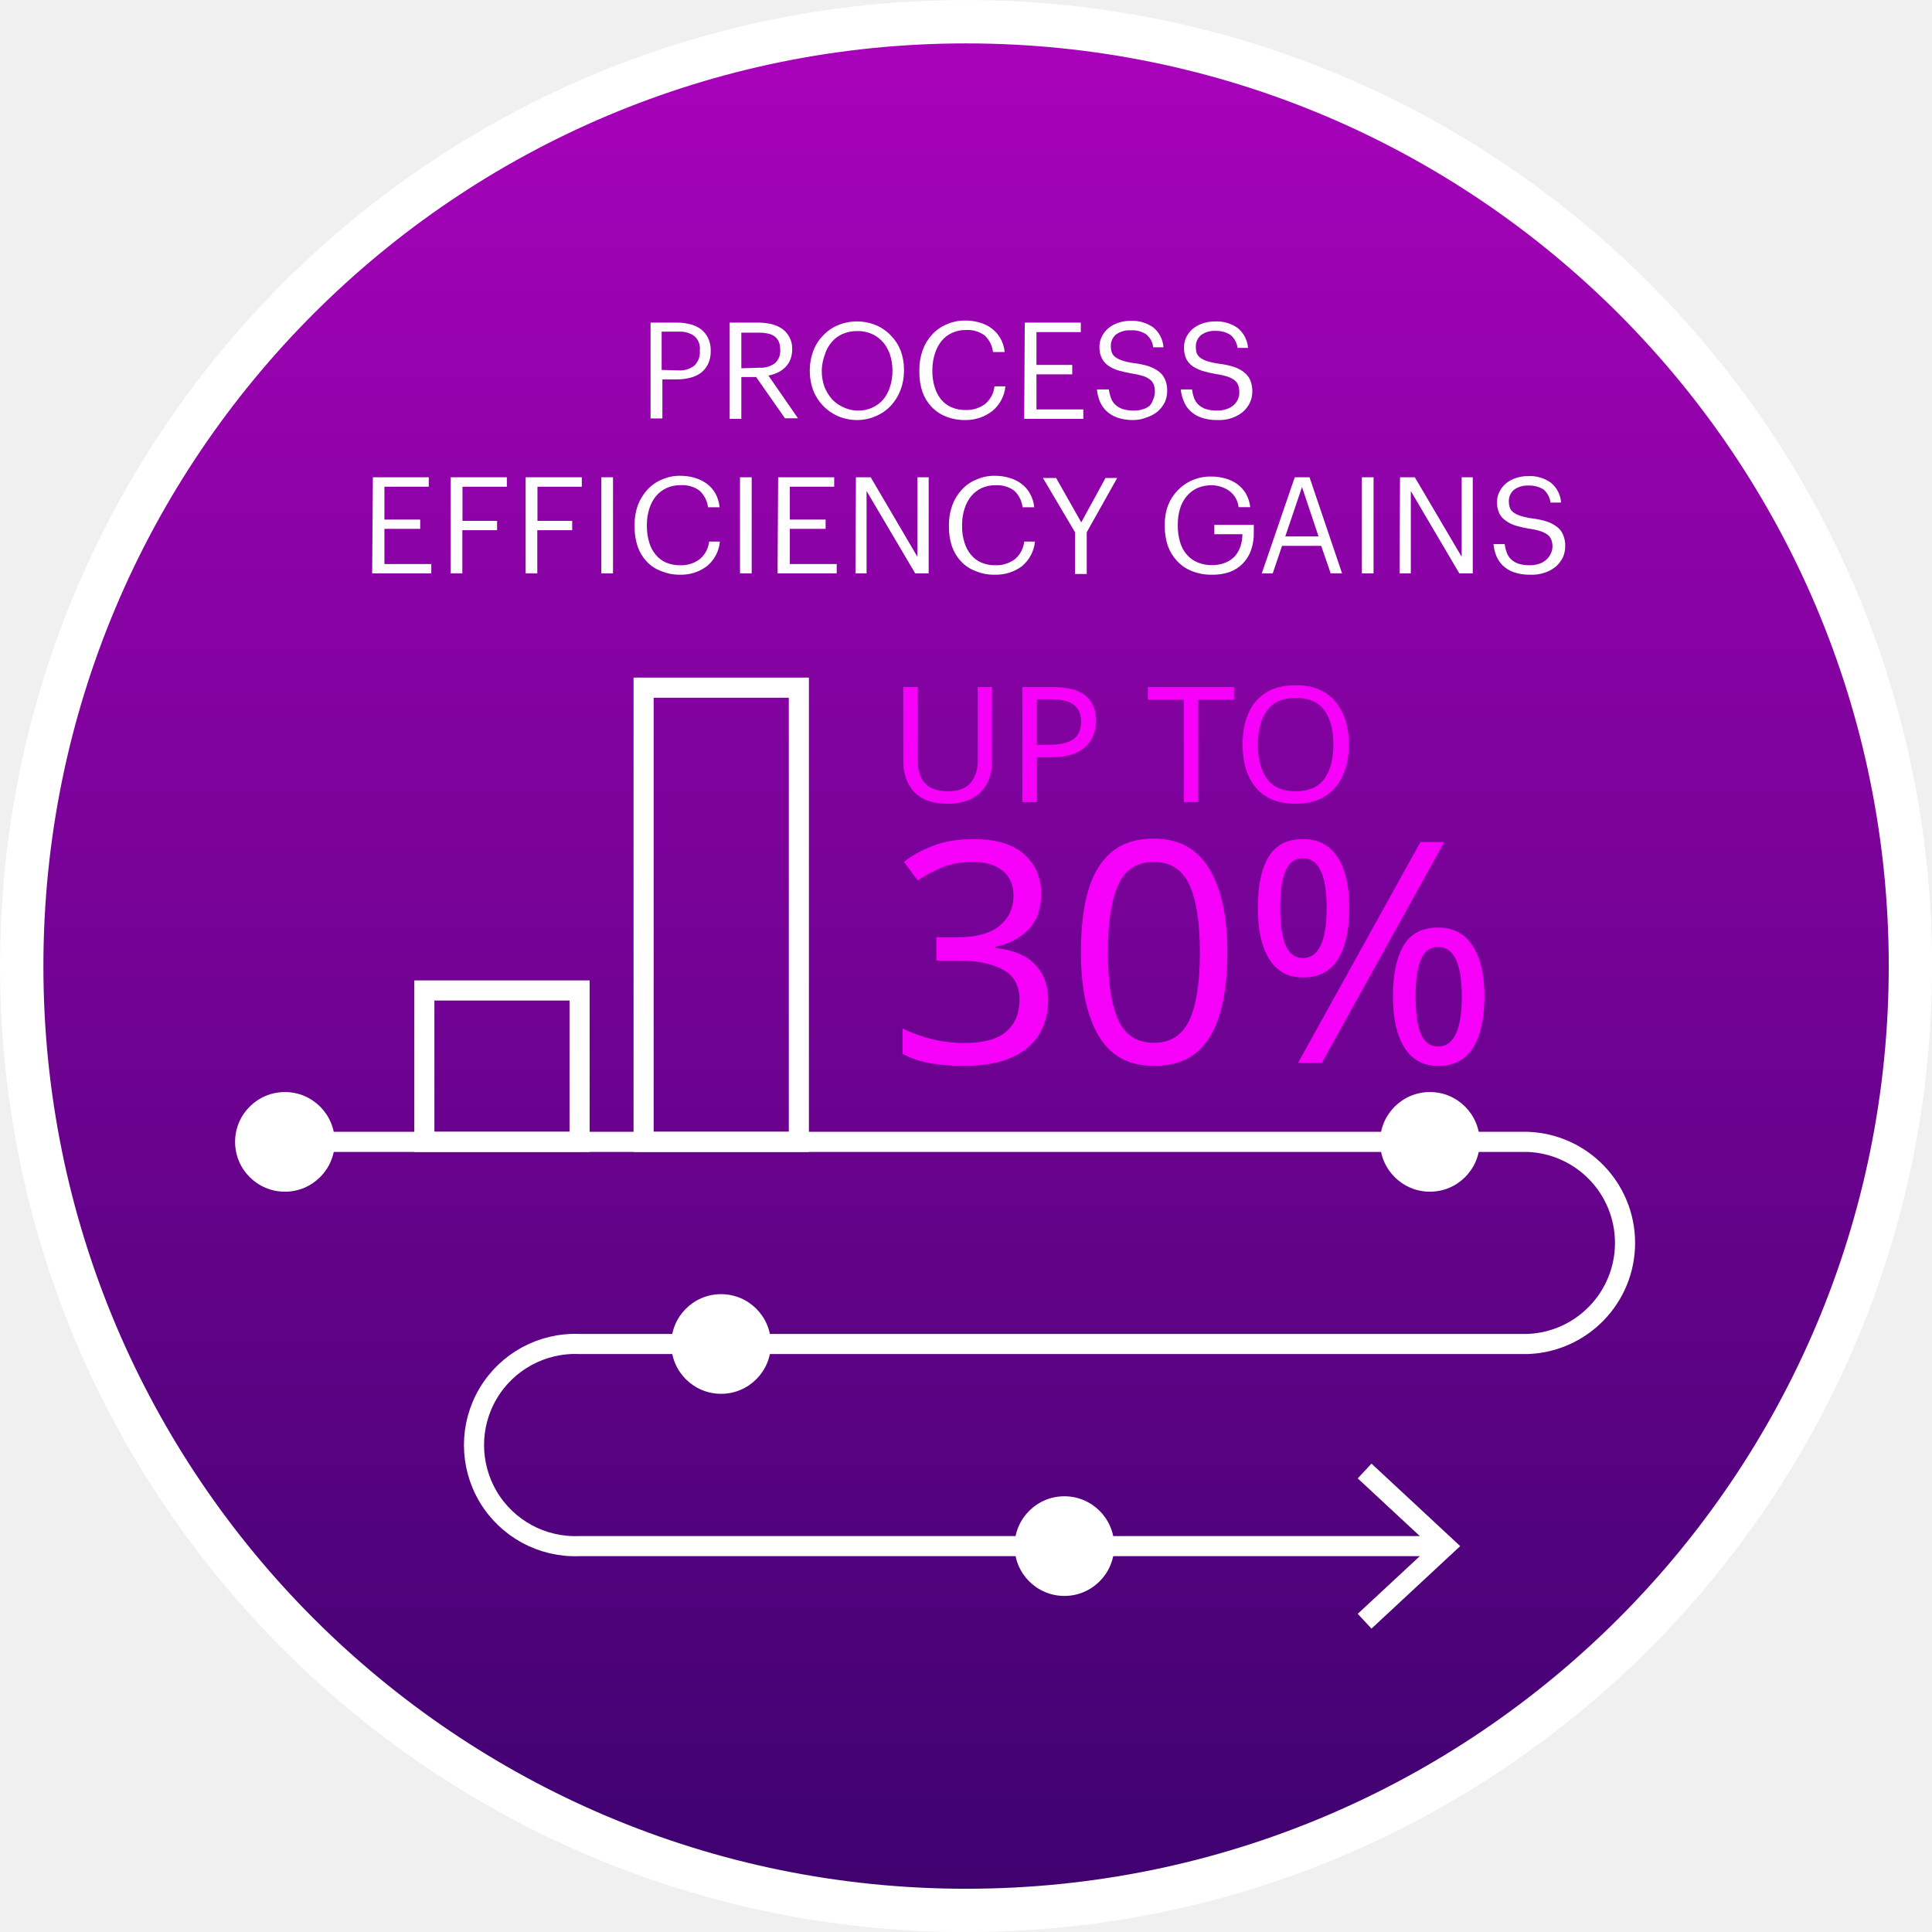
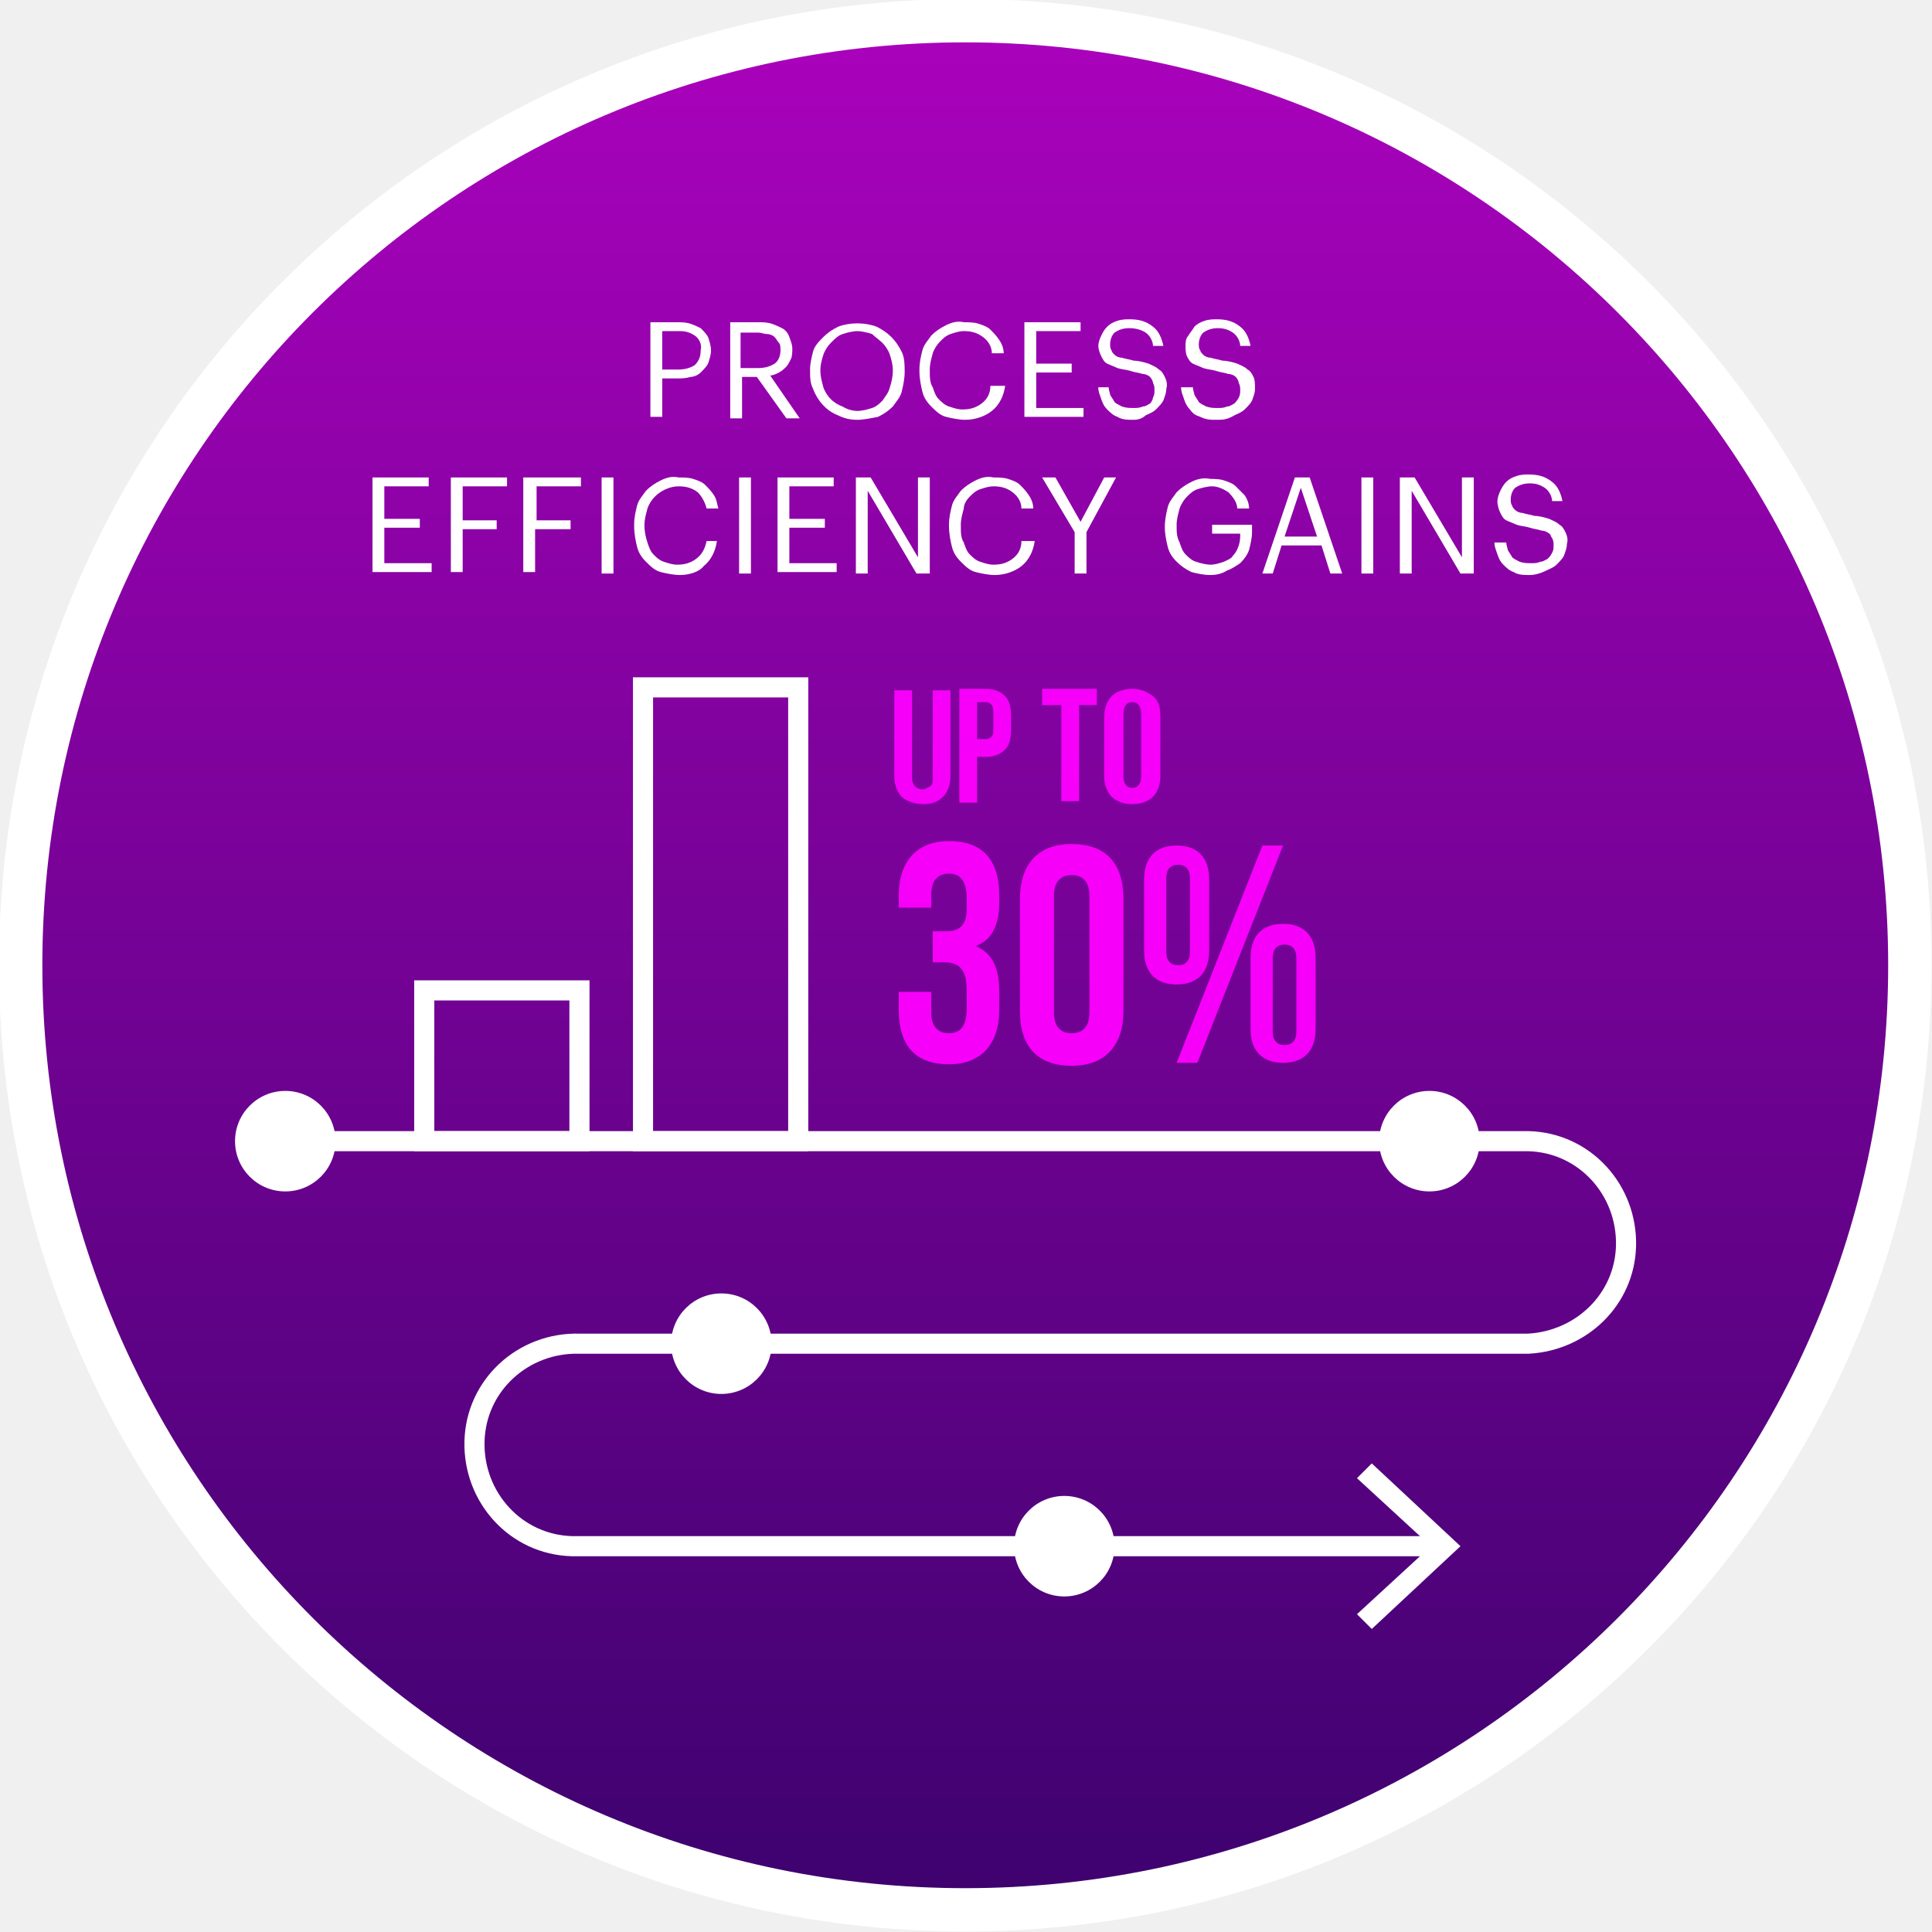
- <svg xmlns="http://www.w3.org/2000/svg" viewBox="0 0 130.67 130.67">
-   <defs>
-     <linearGradient id="a" x1="65.34" y1="129.21" x2="65.34" y2="1.46" gradientUnits="userSpaceOnUse">
-       <stop offset="0" stop-color="#3d026e" />
-       <stop offset="1" stop-color="#aa02bc" />
-     </linearGradient>
-   </defs>
-   <circle cx="65.34" cy="65.34" r="63.87" stroke="#fff" stroke-miterlimit="10" stroke-width="2.93" fill="url(#a)" />
-   <path d="M44,21.82H45.8a3.6,3.6,0,0,1,.88.11,2.07,2.07,0,0,1,.72.33,1.69,1.69,0,0,1,.49.6,1.93,1.93,0,0,1,.18.87v0a2,2,0,0,1-.18.89,1.69,1.69,0,0,1-.49.6,2.07,2.07,0,0,1-.72.33,3.6,3.6,0,0,1-.88.11h-1v2.64H44Zm1.91,3.23a1.53,1.53,0,0,0,1.06-.33,1.24,1.24,0,0,0,.36-1v0a1.11,1.11,0,0,0-.38-1,1.63,1.63,0,0,0-1-.29H44.75v2.59Z" fill="#fff" />
-   <path d="M49.35,21.82H51.3a4.16,4.16,0,0,1,.88.1,2.16,2.16,0,0,1,.72.32,1.56,1.56,0,0,1,.49.56,1.64,1.64,0,0,1,.19.83v0a1.86,1.86,0,0,1-.13.7,1.49,1.49,0,0,1-.35.52,1.71,1.71,0,0,1-.51.35,2.5,2.5,0,0,1-.62.2l2,2.89h-.88L51.14,25.5h-1v2.83h-.79Zm2,3.05a1.63,1.63,0,0,0,1.06-.3,1.1,1.1,0,0,0,.36-.9v0a1.47,1.47,0,0,0-.09-.55,1,1,0,0,0-.29-.37,1.16,1.16,0,0,0-.45-.19,2.68,2.68,0,0,0-.59-.06H50.14v2.41Z" fill="#fff" />
-   <path d="M58,28.41a3.34,3.34,0,0,1-1.32-.26A3.16,3.16,0,0,1,55,26.4a3.65,3.65,0,0,1-.23-1.29V25A3.65,3.65,0,0,1,55,23.75a3,3,0,0,1,.66-1.05,2.91,2.91,0,0,1,1-.7,3.38,3.38,0,0,1,2.6,0,3,3,0,0,1,1,.7,3,3,0,0,1,.65,1A3.63,3.63,0,0,1,61.14,25v.08a3.65,3.65,0,0,1-.23,1.29,3.29,3.29,0,0,1-.64,1.05,3,3,0,0,1-1,.71A3.2,3.2,0,0,1,58,28.41Zm0-.64a2.23,2.23,0,0,0,1-.2,2.17,2.17,0,0,0,.73-.54,2.57,2.57,0,0,0,.46-.85,3.4,3.4,0,0,0,.17-1.08V25a3.52,3.52,0,0,0-.16-1,2.63,2.63,0,0,0-.46-.84,2.3,2.3,0,0,0-.74-.56,2.26,2.26,0,0,0-1-.21,2.49,2.49,0,0,0-1,.19,2,2,0,0,0-.75.56,2.28,2.28,0,0,0-.46.84A3.34,3.34,0,0,0,55.58,25v.07a3.16,3.16,0,0,0,.18,1.09,3,3,0,0,0,.51.84,2.4,2.4,0,0,0,.76.54A2.3,2.3,0,0,0,58,27.77Z" fill="#fff" />
-   <path d="M65.28,28.41A3.42,3.42,0,0,1,64,28.18a2.69,2.69,0,0,1-1-.67,2.83,2.83,0,0,1-.61-1,4.09,4.09,0,0,1-.21-1.36V25a3.83,3.83,0,0,1,.23-1.33,3.12,3.12,0,0,1,.64-1.05,2.69,2.69,0,0,1,1-.69,2.9,2.9,0,0,1,1.22-.25,3.32,3.32,0,0,1,1,.14,2.36,2.36,0,0,1,.81.4,2.16,2.16,0,0,1,.58.66,2.31,2.31,0,0,1,.29.93h-.79a1.82,1.82,0,0,0-.56-1.12,1.93,1.93,0,0,0-1.28-.37,2.1,2.1,0,0,0-.92.19,2,2,0,0,0-.71.54,2.59,2.59,0,0,0-.45.84A3.59,3.59,0,0,0,63.06,25v.07a3.52,3.52,0,0,0,.16,1.12,2.4,2.4,0,0,0,.44.84,1.92,1.92,0,0,0,.7.52,2.32,2.32,0,0,0,.94.18,2.09,2.09,0,0,0,1.32-.4,1.77,1.77,0,0,0,.64-1.2H68a2.44,2.44,0,0,1-.9,1.68A2.92,2.92,0,0,1,65.28,28.41Z" fill="#fff" />
-   <path d="M69.31,21.82H73.1v.64h-3v2.22h2.42v.64H70.1v2.37h3.17v.64h-4Z" fill="#fff" />
-   <path d="M76.67,28.41a3.24,3.24,0,0,1-1.11-.17,2.1,2.1,0,0,1-.74-.45,2,2,0,0,1-.44-.66,2.86,2.86,0,0,1-.19-.79H75a2.33,2.33,0,0,0,.13.55,1.14,1.14,0,0,0,.28.46,1.37,1.37,0,0,0,.5.31,2.59,2.59,0,0,0,.81.11,1.85,1.85,0,0,0,.58-.09,1.25,1.25,0,0,0,.47-.25A1.2,1.2,0,0,0,78,27a1.18,1.18,0,0,0,.11-.5,1.33,1.33,0,0,0-.07-.47.73.73,0,0,0-.25-.35,1.54,1.54,0,0,0-.48-.25,5,5,0,0,0-.77-.17,8.45,8.45,0,0,1-.92-.21,2.53,2.53,0,0,1-.68-.33,1.4,1.4,0,0,1-.43-.51,1.68,1.68,0,0,1-.15-.74,1.5,1.5,0,0,1,.16-.7,1.68,1.68,0,0,1,.43-.56,2,2,0,0,1,.66-.37,2.51,2.51,0,0,1,.84-.14,2.45,2.45,0,0,1,1.57.46,1.89,1.89,0,0,1,.67,1.33H78a1.35,1.35,0,0,0-.48-.88,1.73,1.73,0,0,0-1.05-.27,1.56,1.56,0,0,0-1,.29,1,1,0,0,0-.34.76,1.44,1.44,0,0,0,.06.43.64.64,0,0,0,.23.32,1.58,1.58,0,0,0,.47.24,4.62,4.62,0,0,0,.8.18,5.31,5.31,0,0,1,1,.21,2.49,2.49,0,0,1,.69.36,1.3,1.3,0,0,1,.42.54,1.81,1.81,0,0,1,.14.78,1.79,1.79,0,0,1-.16.76,2.12,2.12,0,0,1-.47.61,2.28,2.28,0,0,1-.72.4A2.56,2.56,0,0,1,76.67,28.41Z" fill="#fff" />
-   <path d="M82.34,28.41a3.22,3.22,0,0,1-1.1-.17,2,2,0,0,1-.74-.45,1.82,1.82,0,0,1-.44-.66,2.86,2.86,0,0,1-.2-.79h.76a3,3,0,0,0,.13.55,1.27,1.27,0,0,0,.28.46,1.42,1.42,0,0,0,.51.31,2.57,2.57,0,0,0,.8.11,1.81,1.81,0,0,0,.58-.09,1.29,1.29,0,0,0,.48-.25,1.16,1.16,0,0,0,.31-.39,1,1,0,0,0,.11-.5,1.33,1.33,0,0,0-.07-.47.73.73,0,0,0-.25-.35,1.54,1.54,0,0,0-.48-.25,4.76,4.76,0,0,0-.77-.17,8.24,8.24,0,0,1-.91-.21,2.77,2.77,0,0,1-.69-.33,1.4,1.4,0,0,1-.43-.51,1.84,1.84,0,0,1-.14-.74,1.63,1.63,0,0,1,.15-.7,1.82,1.82,0,0,1,.43-.56,2.13,2.13,0,0,1,.66-.37,2.57,2.57,0,0,1,.85-.14,2.43,2.43,0,0,1,1.56.46,1.93,1.93,0,0,1,.68,1.33H83.7a1.35,1.35,0,0,0-.48-.88,1.77,1.77,0,0,0-1-.27,1.52,1.52,0,0,0-1,.29,1,1,0,0,0-.34.76,1.45,1.45,0,0,0,.05.43.71.71,0,0,0,.23.32,1.58,1.58,0,0,0,.47.24,5,5,0,0,0,.81.18,5.39,5.39,0,0,1,1,.21,2.24,2.24,0,0,1,.69.36,1.41,1.41,0,0,1,.43.54,2,2,0,0,1,.14.78,1.8,1.8,0,0,1-.17.76,2,2,0,0,1-.47.61,2.34,2.34,0,0,1-.71.4A2.66,2.66,0,0,1,82.34,28.41Z" fill="#fff" />
-   <path d="M25.22,32.28H29v.64H26v2.22h2.42v.63H26v2.38h3.17v.63h-4Z" fill="#fff" />
-   <path d="M30.48,32.28h3.8v.64h-3v2.31h2.34v.63H31.27v2.92h-.79Z" fill="#fff" />
-   <path d="M35.55,32.28h3.8v.64h-3v2.31h2.35v.63H36.34v2.92h-.79Z" fill="#fff" />
-   <path d="M40.67,32.28h.79v6.5h-.79Z" fill="#fff" />
-   <path d="M46,38.87a3.23,3.23,0,0,1-1.27-.24,2.54,2.54,0,0,1-1-.66,2.82,2.82,0,0,1-.6-1,4.09,4.09,0,0,1-.21-1.36V35.5a3.83,3.83,0,0,1,.22-1.33,3.48,3.48,0,0,1,.64-1.05,2.78,2.78,0,0,1,1-.69A2.9,2.9,0,0,1,46,32.18a3.45,3.45,0,0,1,1,.14,2.56,2.56,0,0,1,.81.4,2.18,2.18,0,0,1,.58.66,2.47,2.47,0,0,1,.28.93h-.78a1.88,1.88,0,0,0-.57-1.12A1.93,1.93,0,0,0,46,32.82a2.07,2.07,0,0,0-1.63.73,2.59,2.59,0,0,0-.45.84,3.54,3.54,0,0,0-.17,1.11v.07a3.83,3.83,0,0,0,.16,1.12,2.27,2.27,0,0,0,.44.83,1.84,1.84,0,0,0,.7.53,2.35,2.35,0,0,0,.94.18,2.06,2.06,0,0,0,1.32-.4,1.78,1.78,0,0,0,.65-1.2h.73a2.44,2.44,0,0,1-.9,1.68A2.9,2.9,0,0,1,46,38.87Z" fill="#fff" />
-   <path d="M50.05,32.28h.79v6.5h-.79Z" fill="#fff" />
-   <path d="M52.63,32.28h3.79v.64h-3v2.22h2.42v.63H53.42v2.38h3.17v.63h-4Z" fill="#fff" />
-   <path d="M57.89,32.28h1l3.16,5.38V32.28h.76v6.5h-.91l-3.29-5.57v5.57h-.75Z" fill="#fff" />
-   <path d="M67.3,38.87A3.2,3.2,0,0,1,66,38.63a2.54,2.54,0,0,1-1-.66,2.83,2.83,0,0,1-.61-1,4.09,4.09,0,0,1-.21-1.36V35.5a3.83,3.83,0,0,1,.23-1.33,3.12,3.12,0,0,1,.64-1.05,2.69,2.69,0,0,1,1-.69,2.9,2.9,0,0,1,1.22-.25,3.32,3.32,0,0,1,1,.14,2.36,2.36,0,0,1,.81.4,2,2,0,0,1,.58.66,2.31,2.31,0,0,1,.29.93h-.79a1.82,1.82,0,0,0-.56-1.12,1.93,1.93,0,0,0-1.28-.37,2.18,2.18,0,0,0-.93.19,2.06,2.06,0,0,0-.7.54,2.59,2.59,0,0,0-.45.84,3.54,3.54,0,0,0-.17,1.11v.07a3.52,3.52,0,0,0,.16,1.12,2.27,2.27,0,0,0,.44.83,1.84,1.84,0,0,0,.7.53,2.32,2.32,0,0,0,.94.18,2.09,2.09,0,0,0,1.32-.4,1.77,1.77,0,0,0,.64-1.2H70a2.48,2.48,0,0,1-.9,1.68A2.92,2.92,0,0,1,67.3,38.87Z" fill="#fff" />
-   <path d="M72.71,36l-2.17-3.67h.89l1.7,3,1.64-3h.79L73.5,36v2.82h-.79Z" fill="#fff" />
-   <path d="M81.93,38.87a3.46,3.46,0,0,1-1.33-.25,2.68,2.68,0,0,1-1-.69,2.92,2.92,0,0,1-.61-1,4,4,0,0,1-.21-1.32V35.5A3.59,3.59,0,0,1,79,34.18a3,3,0,0,1,.64-1,3,3,0,0,1,1-.7,3.1,3.1,0,0,1,1.27-.25,3.48,3.48,0,0,1,.93.12,2.49,2.49,0,0,1,.81.37,2.16,2.16,0,0,1,.6.64,2.37,2.37,0,0,1,.31.94h-.79a1.56,1.56,0,0,0-.63-1.1A2.12,2.12,0,0,0,82,32.82,2.44,2.44,0,0,0,81,33a2.1,2.1,0,0,0-.73.55,2.4,2.4,0,0,0-.46.85,3.68,3.68,0,0,0-.15,1.09v.07a3.73,3.73,0,0,0,.15,1.09,2.24,2.24,0,0,0,.44.84,1.91,1.91,0,0,0,.73.54,2.41,2.41,0,0,0,1,.19,2.24,2.24,0,0,0,.91-.17,1.74,1.74,0,0,0,.64-.44,1.94,1.94,0,0,0,.37-.66,2.71,2.71,0,0,0,.13-.82h-1.9V35.5h2.67V36a3.42,3.42,0,0,1-.2,1.25,2.45,2.45,0,0,1-.58.9,2.39,2.39,0,0,1-.89.55A3.51,3.51,0,0,1,81.93,38.87Z" fill="#fff" />
-   <path d="M87.57,32.28h1l2.2,6.5H90l-.64-1.86H86.71l-.63,1.86h-.74Zm-.64,4h2.25l-1.12-3.34Z" fill="#fff" />
-   <path d="M92.11,32.28h.79v6.5h-.79Z" fill="#fff" />
-   <path d="M94.69,32.28h1l3.17,5.38V32.28h.75v6.5h-.91l-3.28-5.57v5.57h-.76Z" fill="#fff" />
-   <path d="M103.49,38.87a3.24,3.24,0,0,1-1.11-.17,2.1,2.1,0,0,1-.74-.45,2,2,0,0,1-.44-.66,2.94,2.94,0,0,1-.19-.79h.76a2.33,2.33,0,0,0,.13.55,1.21,1.21,0,0,0,.28.46,1.37,1.37,0,0,0,.5.31,2.59,2.59,0,0,0,.81.11,1.85,1.85,0,0,0,.58-.09,1.25,1.25,0,0,0,.47-.25,1.2,1.2,0,0,0,.32-.39A1.18,1.18,0,0,0,105,37a1.43,1.43,0,0,0-.07-.48.84.84,0,0,0-.25-.35,1.79,1.79,0,0,0-.48-.24,4.05,4.05,0,0,0-.77-.17,8.45,8.45,0,0,1-.92-.21,2.28,2.28,0,0,1-.68-.34,1.29,1.29,0,0,1-.43-.5,1.7,1.7,0,0,1-.15-.75,1.49,1.49,0,0,1,.16-.69,1.68,1.68,0,0,1,.43-.56,2,2,0,0,1,.66-.37,2.52,2.52,0,0,1,.85-.14,2.43,2.43,0,0,1,1.56.46,1.89,1.89,0,0,1,.67,1.33h-.71a1.4,1.4,0,0,0-.48-.89,1.79,1.79,0,0,0-1-.26,1.57,1.57,0,0,0-1,.29,1,1,0,0,0-.34.76,1.33,1.33,0,0,0,.06.42.63.63,0,0,0,.23.33,1.58,1.58,0,0,0,.47.24,4.62,4.62,0,0,0,.8.18,5.31,5.31,0,0,1,1,.21,2.25,2.25,0,0,1,.69.36,1.24,1.24,0,0,1,.42.54,1.81,1.81,0,0,1,.14.78,1.79,1.79,0,0,1-.16.76,2.12,2.12,0,0,1-.47.61,2.28,2.28,0,0,1-.72.4A2.56,2.56,0,0,1,103.49,38.87Z" fill="#fff" />
-   <rect x="28.7" y="66.99" width="10.5" height="10.24" fill="none" stroke="#fff" stroke-miterlimit="10" stroke-width="1.36" />
-   <path d="M19.27,77.23h84.06a6.84,6.84,0,0,1,0,13.67H39.16a6.84,6.84,0,1,0,0,13.67H97.28" fill="none" stroke="#fff" stroke-miterlimit="10" stroke-width="1.36" />
-   <polygon points="92.76 110.15 91.83 109.15 96.76 104.57 91.83 99.99 92.76 98.99 98.76 104.57 92.76 110.15" fill="#fff" />
-   <circle cx="19.27" cy="77.23" r="3.37" fill="#fff" />
-   <circle cx="96.71" cy="77.23" r="3.37" fill="#fff" />
-   <circle cx="71.99" cy="104.57" r="3.37" fill="#fff" />
-   <circle cx="48.77" cy="90.9" r="3.37" fill="#fff" />
-   <rect x="43.53" y="46.51" width="10.5" height="30.72" fill="none" stroke="#fff" stroke-miterlimit="10" stroke-width="1.36" />
-   <text transform="translate(60.11 54.25)" font-size="10.91" fill="#f600f9" font-family="BebasNeue-Regular, Bebas Neue">UP TO</text>
-   <text transform="translate(60.11 71.89)" font-size="20.92" fill="#f600f9" font-family="BebasNeueBold, Bebas Neue">30%</text>
+ <svg xmlns="http://www.w3.org/2000/svg" version="1.1" id="Layer_1" x="0px" y="0px" viewBox="0 0 130.7 130.7" style="enable-background:new 0 0 130.7 130.7;" xml:space="preserve">
+   <style type="text/css">
+ 	.st0{fill:url(#SVGID_1_);stroke:#FFFFFF;stroke-width:2.93;stroke-miterlimit:10;}
+ 	.st1{fill:#FFFFFF;}
+ 	.st2{fill:none;stroke:#FFFFFF;stroke-width:1.36;stroke-miterlimit:10;}
+ 	.st3{enable-background:new    ;}
+ 	.st4{fill:#F600F9;}
+ </style>
+   <linearGradient id="SVGID_1_" gradientUnits="userSpaceOnUse" x1="65.34" y1="2.79" x2="65.34" y2="130.53" gradientTransform="matrix(1 0 0 -1 0 132)">
+     <stop offset="0" style="stop-color:#3D026E" />
+     <stop offset="1" style="stop-color:#AA02BC" />
+   </linearGradient>
+   <circle class="st0" cx="65.3" cy="65.3" r="63.9" />
+   <path class="st1" d="M44,21.8h1.8c0.3,0,0.6,0,0.9,0.1c0.3,0.1,0.5,0.2,0.7,0.3c0.2,0.2,0.4,0.4,0.5,0.6c0.1,0.3,0.2,0.6,0.2,0.9  l0,0c0,0.3-0.1,0.6-0.2,0.9c-0.1,0.2-0.3,0.4-0.5,0.6c-0.2,0.2-0.5,0.3-0.7,0.3c-0.3,0.1-0.6,0.1-0.9,0.1h-1v2.6H44V21.8z M45.9,25  c0.4,0,0.8-0.1,1.1-0.3c0.3-0.3,0.4-0.6,0.4-1l0,0c0.1-0.4-0.1-0.8-0.4-1c-0.3-0.2-0.6-0.3-1-0.3h-1.2V25L45.9,25z" />
+   <path class="st1" d="M49.3,21.8h2c0.3,0,0.6,0,0.9,0.1c0.3,0.1,0.5,0.2,0.7,0.3c0.2,0.1,0.4,0.3,0.5,0.6c0.1,0.3,0.2,0.5,0.2,0.8  l0,0c0,0.2,0,0.5-0.1,0.7c-0.1,0.2-0.2,0.4-0.3,0.5c-0.1,0.1-0.3,0.3-0.5,0.4c-0.2,0.1-0.4,0.2-0.6,0.2l2,2.9h-0.9l-2-2.8h-1v2.8  h-0.8V21.8z M51.3,24.9c0.4,0,0.8-0.1,1.1-0.3c0.3-0.2,0.4-0.6,0.4-0.9l0,0c0-0.2,0-0.4-0.1-0.5c-0.1-0.1-0.2-0.3-0.3-0.4  c-0.1-0.1-0.3-0.2-0.5-0.2c-0.2,0-0.4-0.1-0.6-0.1h-1.2v2.4L51.3,24.9z" />
+   <path class="st1" d="M58,28.4c-0.5,0-0.9-0.1-1.3-0.3c-0.8-0.3-1.4-1-1.7-1.8c-0.2-0.4-0.2-0.8-0.2-1.3V25c0-0.4,0.1-0.8,0.2-1.2  c0.1-0.4,0.4-0.7,0.7-1c0.3-0.3,0.6-0.5,1-0.7c0.8-0.3,1.8-0.3,2.6,0c0.4,0.2,0.7,0.4,1,0.7c0.3,0.3,0.5,0.6,0.7,1  c0.2,0.4,0.2,0.9,0.2,1.3v0.1c0,0.4-0.1,0.9-0.2,1.3c-0.1,0.4-0.4,0.7-0.6,1c-0.3,0.3-0.6,0.5-1,0.7C58.9,28.3,58.4,28.4,58,28.4z   M58,27.8c0.3,0,0.7-0.1,1-0.2c0.3-0.1,0.5-0.3,0.7-0.5c0.2-0.3,0.4-0.5,0.5-0.9c0.1-0.3,0.2-0.7,0.2-1.1V25c0-0.3-0.1-0.7-0.2-1  c-0.1-0.3-0.3-0.6-0.5-0.8c-0.2-0.2-0.5-0.4-0.7-0.6c-0.3-0.1-0.7-0.2-1-0.2c-0.3,0-0.7,0.1-1,0.2c-0.3,0.1-0.5,0.3-0.8,0.6  c-0.2,0.2-0.4,0.5-0.5,0.8c-0.1,0.3-0.2,0.7-0.2,1v0.1c0,0.4,0.1,0.7,0.2,1.1c0.1,0.3,0.3,0.6,0.5,0.8c0.2,0.2,0.5,0.4,0.8,0.5  C57.3,27.7,57.7,27.8,58,27.8z" />
+   <path class="st1" d="M65.3,28.4c-0.4,0-0.9-0.1-1.3-0.2c-0.4-0.1-0.7-0.4-1-0.7c-0.3-0.3-0.5-0.6-0.6-1c-0.1-0.4-0.2-0.9-0.2-1.4V25  c0-0.5,0.1-0.9,0.2-1.3c0.1-0.4,0.4-0.7,0.6-1c0.3-0.3,0.6-0.5,1-0.7c0.4-0.2,0.8-0.3,1.2-0.2c0.3,0,0.7,0,1,0.1  c0.3,0.1,0.6,0.2,0.8,0.4c0.2,0.2,0.4,0.4,0.6,0.7c0.2,0.3,0.3,0.6,0.3,0.9h-0.8c0-0.4-0.2-0.8-0.6-1.1c-0.4-0.3-0.8-0.4-1.3-0.4  c-0.3,0-0.6,0.1-0.9,0.2c-0.3,0.1-0.5,0.3-0.7,0.5c-0.2,0.2-0.4,0.5-0.5,0.8c-0.1,0.4-0.2,0.7-0.2,1.1v0.1c0,0.4,0,0.8,0.2,1.1  c0.1,0.3,0.2,0.6,0.4,0.8c0.2,0.2,0.4,0.4,0.7,0.5c0.3,0.1,0.6,0.2,0.9,0.2c0.5,0,0.9-0.1,1.3-0.4c0.4-0.3,0.6-0.7,0.6-1.2H68  c-0.1,0.7-0.4,1.3-0.9,1.7C66.6,28.2,65.9,28.4,65.3,28.4z" />
+   <path class="st1" d="M69.3,21.8h3.8v0.6h-3v2.2h2.4v0.6h-2.4v2.4h3.2v0.6h-4L69.3,21.8z" />
+   <path class="st1" d="M76.7,28.4c-0.4,0-0.8,0-1.1-0.2c-0.3-0.1-0.5-0.3-0.7-0.5c-0.2-0.2-0.3-0.4-0.4-0.7c-0.1-0.3-0.2-0.5-0.2-0.8  H75c0,0.2,0.1,0.4,0.1,0.5c0.1,0.2,0.2,0.3,0.3,0.5c0.1,0.1,0.3,0.2,0.5,0.3c0.3,0.1,0.5,0.1,0.8,0.1c0.2,0,0.4,0,0.6-0.1  c0.2,0,0.3-0.1,0.5-0.2c0.1-0.1,0.2-0.3,0.2-0.4c0.1-0.2,0.1-0.3,0.1-0.5c0-0.2,0-0.3-0.1-0.5c0-0.1-0.1-0.3-0.2-0.4  c-0.1-0.1-0.3-0.2-0.5-0.2c-0.3-0.1-0.5-0.1-0.8-0.2c-0.3-0.1-0.6-0.1-0.9-0.2c-0.2-0.1-0.5-0.2-0.7-0.3c-0.2-0.1-0.3-0.3-0.4-0.5  c-0.1-0.2-0.2-0.5-0.2-0.7c0-0.2,0.1-0.5,0.2-0.7c0.1-0.2,0.2-0.4,0.4-0.6c0.2-0.2,0.4-0.3,0.7-0.4c0.3-0.1,0.6-0.1,0.8-0.1  c0.6,0,1.1,0.1,1.6,0.5c0.4,0.3,0.6,0.8,0.7,1.3H78c0-0.3-0.2-0.7-0.5-0.9c-0.3-0.2-0.7-0.3-1.1-0.3c-0.4,0-0.7,0.1-1,0.3  c-0.2,0.2-0.3,0.5-0.3,0.8c0,0.1,0,0.3,0.1,0.4c0,0.1,0.1,0.2,0.2,0.3c0.1,0.1,0.3,0.2,0.5,0.2c0.3,0.1,0.5,0.1,0.8,0.2  c0.3,0,0.7,0.1,1,0.2c0.2,0.1,0.5,0.2,0.7,0.4c0.2,0.1,0.3,0.3,0.4,0.5c0.1,0.2,0.2,0.5,0.1,0.8c0,0.3-0.1,0.5-0.2,0.8  c-0.1,0.2-0.3,0.4-0.5,0.6c-0.2,0.2-0.5,0.3-0.7,0.4C77.3,28.3,77,28.4,76.7,28.4z" />
+   <path class="st1" d="M82.3,28.4c-0.4,0-0.7,0-1.1-0.2c-0.3-0.1-0.5-0.2-0.7-0.5c-0.2-0.2-0.3-0.4-0.4-0.7c-0.1-0.3-0.2-0.5-0.2-0.8  h0.8c0,0.2,0.1,0.4,0.1,0.5c0.1,0.2,0.2,0.3,0.3,0.5c0.1,0.1,0.3,0.2,0.5,0.3c0.3,0.1,0.5,0.1,0.8,0.1c0.2,0,0.4,0,0.6-0.1  c0.2,0,0.3-0.1,0.5-0.2c0.1-0.1,0.2-0.2,0.3-0.4c0.1-0.2,0.1-0.3,0.1-0.5c0-0.2,0-0.3-0.1-0.5c0-0.1-0.1-0.3-0.2-0.4  c-0.1-0.1-0.3-0.2-0.5-0.2c-0.3-0.1-0.5-0.1-0.8-0.2c-0.3-0.1-0.6-0.1-0.9-0.2c-0.2-0.1-0.5-0.2-0.7-0.3c-0.2-0.1-0.3-0.3-0.4-0.5  c-0.1-0.2-0.1-0.5-0.1-0.7c0-0.2,0-0.5,0.2-0.7c0.1-0.2,0.3-0.4,0.4-0.6c0.2-0.2,0.4-0.3,0.7-0.4c0.3-0.1,0.6-0.1,0.8-0.1  c0.6,0,1.1,0.1,1.6,0.5c0.4,0.3,0.6,0.8,0.7,1.3h-0.7c0-0.3-0.2-0.7-0.5-0.9c-0.3-0.2-0.6-0.3-1-0.3c-0.4,0-0.7,0.1-1,0.3  c-0.2,0.2-0.3,0.5-0.3,0.8c0,0.1,0,0.3,0.1,0.4c0,0.1,0.1,0.2,0.2,0.3c0.1,0.1,0.3,0.2,0.5,0.2c0.3,0.1,0.5,0.1,0.8,0.2  c0.3,0,0.7,0.1,1,0.2c0.2,0.1,0.5,0.2,0.7,0.4c0.2,0.1,0.3,0.3,0.4,0.5c0.1,0.2,0.1,0.5,0.1,0.8c0,0.3-0.1,0.5-0.2,0.8  c-0.1,0.2-0.3,0.4-0.5,0.6c-0.2,0.2-0.5,0.3-0.7,0.4C83,28.4,82.7,28.4,82.3,28.4z" />
+   <path class="st1" d="M25.2,32.3H29v0.6h-3v2.2h2.4v0.6H26v2.4h3.2v0.6h-4L25.2,32.3z" />
+   <path class="st1" d="M30.5,32.3h3.8v0.6h-3v2.3h2.3v0.6h-2.3v2.9h-0.8V32.3z" />
+   <path class="st1" d="M35.5,32.3h3.8v0.6h-3v2.3h2.3v0.6h-2.4v2.9h-0.8V32.3z" />
+   <path class="st1" d="M40.7,32.3h0.8v6.5h-0.8V32.3z" />
+   <path class="st1" d="M46,38.9c-0.4,0-0.9-0.1-1.3-0.2c-0.4-0.1-0.7-0.4-1-0.7c-0.3-0.3-0.5-0.6-0.6-1c-0.1-0.4-0.2-0.9-0.2-1.4v-0.1  c0-0.5,0.1-0.9,0.2-1.3c0.1-0.4,0.4-0.7,0.6-1c0.3-0.3,0.6-0.5,1-0.7c0.4-0.2,0.8-0.3,1.2-0.2c0.3,0,0.7,0,1,0.1  c0.3,0.1,0.6,0.2,0.8,0.4c0.2,0.2,0.4,0.4,0.6,0.7c0.2,0.3,0.2,0.6,0.3,0.9h-0.8c-0.1-0.4-0.3-0.8-0.6-1.1c-0.4-0.3-0.8-0.4-1.3-0.4  c-0.6,0-1.2,0.3-1.6,0.7c-0.2,0.2-0.4,0.5-0.5,0.8c-0.1,0.4-0.2,0.7-0.2,1.1v0.1c0,0.4,0.1,0.8,0.2,1.1c0.1,0.3,0.2,0.6,0.4,0.8  c0.2,0.2,0.4,0.4,0.7,0.5c0.3,0.1,0.6,0.2,0.9,0.2c0.5,0,0.9-0.1,1.3-0.4c0.4-0.3,0.6-0.7,0.7-1.2h0.7c-0.1,0.7-0.4,1.3-0.9,1.7  C47.3,38.7,46.6,38.9,46,38.9z" />
+   <path class="st1" d="M50,32.3h0.8v6.5H50V32.3z" />
+   <path class="st1" d="M52.6,32.3h3.8v0.6h-3v2.2h2.4v0.6h-2.4v2.4h3.2v0.6h-4L52.6,32.3z" />
+   <path class="st1" d="M57.9,32.3h1l3.2,5.4v-5.4h0.8v6.5h-0.9l-3.3-5.6v5.6h-0.8L57.9,32.3z" />
+   <path class="st1" d="M67.3,38.9c-0.4,0-0.9-0.1-1.3-0.2c-0.4-0.1-0.7-0.4-1-0.7c-0.3-0.3-0.5-0.6-0.6-1c-0.1-0.4-0.2-0.9-0.2-1.4  v-0.1c0-0.5,0.1-0.9,0.2-1.3c0.1-0.4,0.4-0.7,0.6-1c0.3-0.3,0.6-0.5,1-0.7c0.4-0.2,0.8-0.3,1.2-0.2c0.3,0,0.7,0,1,0.1  c0.3,0.1,0.6,0.2,0.8,0.4c0.2,0.2,0.4,0.4,0.6,0.7c0.2,0.3,0.3,0.6,0.3,0.9h-0.8c0-0.4-0.2-0.8-0.6-1.1c-0.4-0.3-0.8-0.4-1.3-0.4  c-0.3,0-0.6,0.1-0.9,0.2c-0.3,0.1-0.5,0.3-0.7,0.5c-0.2,0.2-0.4,0.5-0.4,0.8c-0.1,0.4-0.2,0.7-0.2,1.1v0.1c0,0.4,0,0.8,0.2,1.1  c0.1,0.3,0.2,0.6,0.4,0.8c0.2,0.2,0.4,0.4,0.7,0.5c0.3,0.1,0.6,0.2,0.9,0.2c0.5,0,0.9-0.1,1.3-0.4c0.4-0.3,0.6-0.7,0.6-1.2H70  c-0.1,0.7-0.4,1.3-0.9,1.7C68.6,38.7,67.9,38.9,67.3,38.9z" />
+   <path class="st1" d="M72.7,36l-2.2-3.7h0.9l1.7,3l1.6-3h0.8L73.5,36v2.8h-0.8V36z" />
+   <path class="st1" d="M81.9,38.9c-0.5,0-0.9-0.1-1.3-0.2c-0.4-0.2-0.7-0.4-1-0.7c-0.3-0.3-0.5-0.6-0.6-1c-0.1-0.4-0.2-0.9-0.2-1.3  v-0.1c0-0.4,0.1-0.9,0.2-1.3c0.1-0.4,0.4-0.7,0.6-1c0.3-0.3,0.6-0.5,1-0.7c0.4-0.2,0.8-0.3,1.3-0.2c0.3,0,0.6,0,0.9,0.1  c0.3,0.1,0.6,0.2,0.8,0.4c0.2,0.2,0.4,0.4,0.6,0.6c0.2,0.3,0.3,0.6,0.3,0.9h-0.8c0-0.4-0.3-0.8-0.6-1.1c-0.3-0.2-0.7-0.4-1.1-0.4  c-0.3,0-0.7,0.1-1,0.2c-0.3,0.1-0.5,0.3-0.7,0.5c-0.2,0.2-0.4,0.5-0.5,0.8c-0.1,0.4-0.2,0.7-0.2,1.1v0.1c0,0.4,0,0.7,0.2,1.1  c0.1,0.3,0.2,0.6,0.4,0.8c0.2,0.2,0.4,0.4,0.7,0.5c0.3,0.1,0.7,0.2,1,0.2c0.3,0,0.6-0.1,0.9-0.2c0.2-0.1,0.5-0.2,0.6-0.4  c0.2-0.2,0.3-0.4,0.4-0.7c0.1-0.3,0.1-0.5,0.1-0.8h-1.9v-0.6h2.7V36c0,0.4-0.1,0.8-0.2,1.2c-0.1,0.3-0.3,0.6-0.6,0.9  c-0.3,0.2-0.6,0.4-0.9,0.5C82.7,38.8,82.3,38.9,81.9,38.9z" />
+   <path class="st1" d="M87.6,32.3h1l2.2,6.5H90l-0.6-1.9h-2.7l-0.6,1.9h-0.7L87.6,32.3z M86.9,36.3h2.2l-1.1-3.3L86.9,36.3z" />
+   <path class="st1" d="M92.1,32.3h0.8v6.5h-0.8V32.3z" />
+   <path class="st1" d="M94.7,32.3h1l3.2,5.4v-5.4h0.8v6.5h-0.9l-3.3-5.6v5.6h-0.8L94.7,32.3z" />
+   <path class="st1" d="M103.5,38.9c-0.4,0-0.8,0-1.1-0.2c-0.3-0.1-0.5-0.3-0.7-0.5c-0.2-0.2-0.3-0.4-0.4-0.7c-0.1-0.3-0.2-0.5-0.2-0.8  h0.8c0,0.2,0.1,0.4,0.1,0.5c0.1,0.2,0.2,0.3,0.3,0.5c0.1,0.1,0.3,0.2,0.5,0.3c0.3,0.1,0.5,0.1,0.8,0.1c0.2,0,0.4,0,0.6-0.1  c0.2,0,0.3-0.1,0.5-0.2c0.1-0.1,0.2-0.2,0.3-0.4c0.1-0.2,0.1-0.3,0.1-0.5c0-0.2,0-0.3-0.1-0.5c-0.1-0.1-0.1-0.3-0.2-0.3  c-0.1-0.1-0.3-0.2-0.5-0.2c-0.3-0.1-0.5-0.1-0.8-0.2c-0.3-0.1-0.6-0.1-0.9-0.2c-0.2-0.1-0.5-0.2-0.7-0.3c-0.2-0.1-0.3-0.3-0.4-0.5  c-0.1-0.2-0.2-0.5-0.2-0.8c0-0.2,0.1-0.5,0.2-0.7c0.1-0.2,0.2-0.4,0.4-0.6c0.2-0.2,0.4-0.3,0.7-0.4c0.3-0.1,0.6-0.1,0.8-0.1  c0.6,0,1.1,0.1,1.6,0.5c0.4,0.3,0.6,0.8,0.7,1.3h-0.7c0-0.3-0.2-0.7-0.5-0.9c-0.3-0.2-0.6-0.3-1-0.3c-0.4,0-0.7,0.1-1,0.3  c-0.2,0.2-0.3,0.5-0.3,0.8c0,0.1,0,0.3,0.1,0.4c0,0.1,0.1,0.2,0.2,0.3c0.1,0.1,0.3,0.2,0.5,0.2c0.3,0.1,0.5,0.1,0.8,0.2  c0.3,0,0.7,0.1,1,0.2c0.2,0.1,0.5,0.2,0.7,0.4c0.2,0.1,0.3,0.3,0.4,0.5c0.1,0.2,0.2,0.5,0.1,0.8c0,0.3-0.1,0.5-0.2,0.8  c-0.1,0.2-0.3,0.4-0.5,0.6c-0.2,0.2-0.5,0.3-0.7,0.4C104.2,38.8,103.8,38.9,103.5,38.9z" />
+   <rect x="28.7" y="67" class="st2" width="10.5" height="10.2" />
+   <path class="st2" d="M19.3,77.2h84.1c3.8,0.1,6.7,3.3,6.6,7.1c-0.1,3.6-3,6.4-6.6,6.6H39.2c-3.8-0.1-7,2.8-7.1,6.6  c-0.1,3.8,2.8,7,6.6,7.1c0.2,0,0.3,0,0.5,0h58.1" />
+   <polygon class="st1" points="92.8,110.2 91.8,109.2 96.8,104.6 91.8,100 92.8,99 98.8,104.6 " />
+   <circle class="st1" cx="19.3" cy="77.2" r="3.4" />
+   <circle class="st1" cx="96.7" cy="77.2" r="3.4" />
+   <circle class="st1" cx="72" cy="104.6" r="3.4" />
+   <circle class="st1" cx="48.8" cy="90.9" r="3.4" />
+   <rect x="43.5" y="46.5" class="st2" width="10.5" height="30.7" />
+   <g class="st3">
+     <path class="st4" d="M61,53.9c-0.3-0.3-0.5-0.8-0.5-1.4v-5.8h1.2v5.9c0,0.3,0.1,0.5,0.2,0.6c0.1,0.1,0.3,0.2,0.5,0.2   s0.3-0.1,0.5-0.2s0.2-0.3,0.2-0.6v-5.9h1.2v5.8c0,0.6-0.2,1.1-0.5,1.4c-0.3,0.3-0.7,0.5-1.3,0.5S61.3,54.2,61,53.9z" />
+     <path class="st4" d="M64.9,46.6h1.8c0.6,0,1,0.2,1.3,0.5c0.3,0.3,0.4,0.8,0.4,1.4v0.8c0,0.6-0.1,1.1-0.4,1.4   c-0.3,0.3-0.7,0.5-1.3,0.5h-0.6v3.1h-1.2V46.6z M66.7,50c0.2,0,0.3-0.1,0.4-0.2c0.1-0.1,0.1-0.3,0.1-0.6v-0.9c0-0.3,0-0.4-0.1-0.6   c-0.1-0.1-0.2-0.2-0.4-0.2h-0.6V50H66.7z" />
+     <path class="st4" d="M71.8,47.7h-1.3v-1.1h3.7v1.1H73v6.5h-1.2V47.7z" />
+     <path class="st4" d="M75.2,53.9c-0.3-0.3-0.5-0.8-0.5-1.4v-4c0-0.6,0.2-1.1,0.5-1.4s0.8-0.5,1.4-0.5c0.6,0,1,0.2,1.4,0.5   s0.5,0.8,0.5,1.4v4c0,0.6-0.2,1.1-0.5,1.4c-0.3,0.3-0.8,0.5-1.4,0.5C76,54.4,75.5,54.2,75.2,53.9z M77.2,52.5v-4.2   c0-0.5-0.2-0.8-0.6-0.8c-0.4,0-0.6,0.3-0.6,0.8v4.2c0,0.5,0.2,0.8,0.6,0.8C77,53.3,77.2,53,77.2,52.5z" />
+   </g>
+   <g class="st3">
+     <path class="st4" d="M65.4,60.8c0-1.3-0.5-1.7-1.2-1.7c-0.7,0-1.2,0.4-1.2,1.4v0.9h-2.2v-0.8c0-2.3,1.2-3.7,3.4-3.7   c2.3,0,3.4,1.3,3.4,3.7v0.4c0,1.6-0.5,2.6-1.6,3c1.2,0.5,1.6,1.6,1.6,3.1v1.2c0,2.3-1.2,3.7-3.4,3.7c-2.3,0-3.4-1.3-3.4-3.7v-1.2   H63v1.4c0,1,0.5,1.4,1.2,1.4c0.7,0,1.2-0.4,1.2-1.7v-1.2c0-1.4-0.5-1.9-1.5-1.9h-0.8v-2.1H64c0.9,0,1.4-0.4,1.4-1.5V60.8z" />
+     <path class="st4" d="M69,60.8c0-2.3,1.2-3.7,3.5-3.7c2.3,0,3.5,1.3,3.5,3.7v7.6c0,2.3-1.2,3.7-3.5,3.7c-2.3,0-3.5-1.3-3.5-3.7V60.8   z M71.3,68.5c0,1,0.5,1.4,1.2,1.4c0.7,0,1.2-0.4,1.2-1.4v-7.9c0-1-0.5-1.4-1.2-1.4c-0.7,0-1.2,0.4-1.2,1.4V68.5z" />
+     <path class="st4" d="M77.4,59.5c0-1.5,0.8-2.3,2.2-2.3s2.2,0.8,2.2,2.3v4.8c0,1.5-0.8,2.3-2.2,2.3s-2.2-0.8-2.2-2.3V59.5z    M78.9,64.4c0,0.6,0.3,0.9,0.8,0.9c0.5,0,0.8-0.3,0.8-0.9v-5c0-0.6-0.3-0.9-0.8-0.9c-0.5,0-0.8,0.3-0.8,0.9V64.4z M85.4,57.2h1.4   L81,71.9h-1.4L85.4,57.2z M84.6,64.8c0-1.5,0.8-2.3,2.2-2.3s2.2,0.8,2.2,2.3v4.8c0,1.5-0.8,2.3-2.2,2.3s-2.2-0.8-2.2-2.3V64.8z    M86.1,69.8c0,0.6,0.3,0.9,0.8,0.9c0.5,0,0.8-0.3,0.8-0.9v-5c0-0.6-0.3-0.9-0.8-0.9c-0.5,0-0.8,0.3-0.8,0.9V69.8z" />
+   </g>
</svg>
